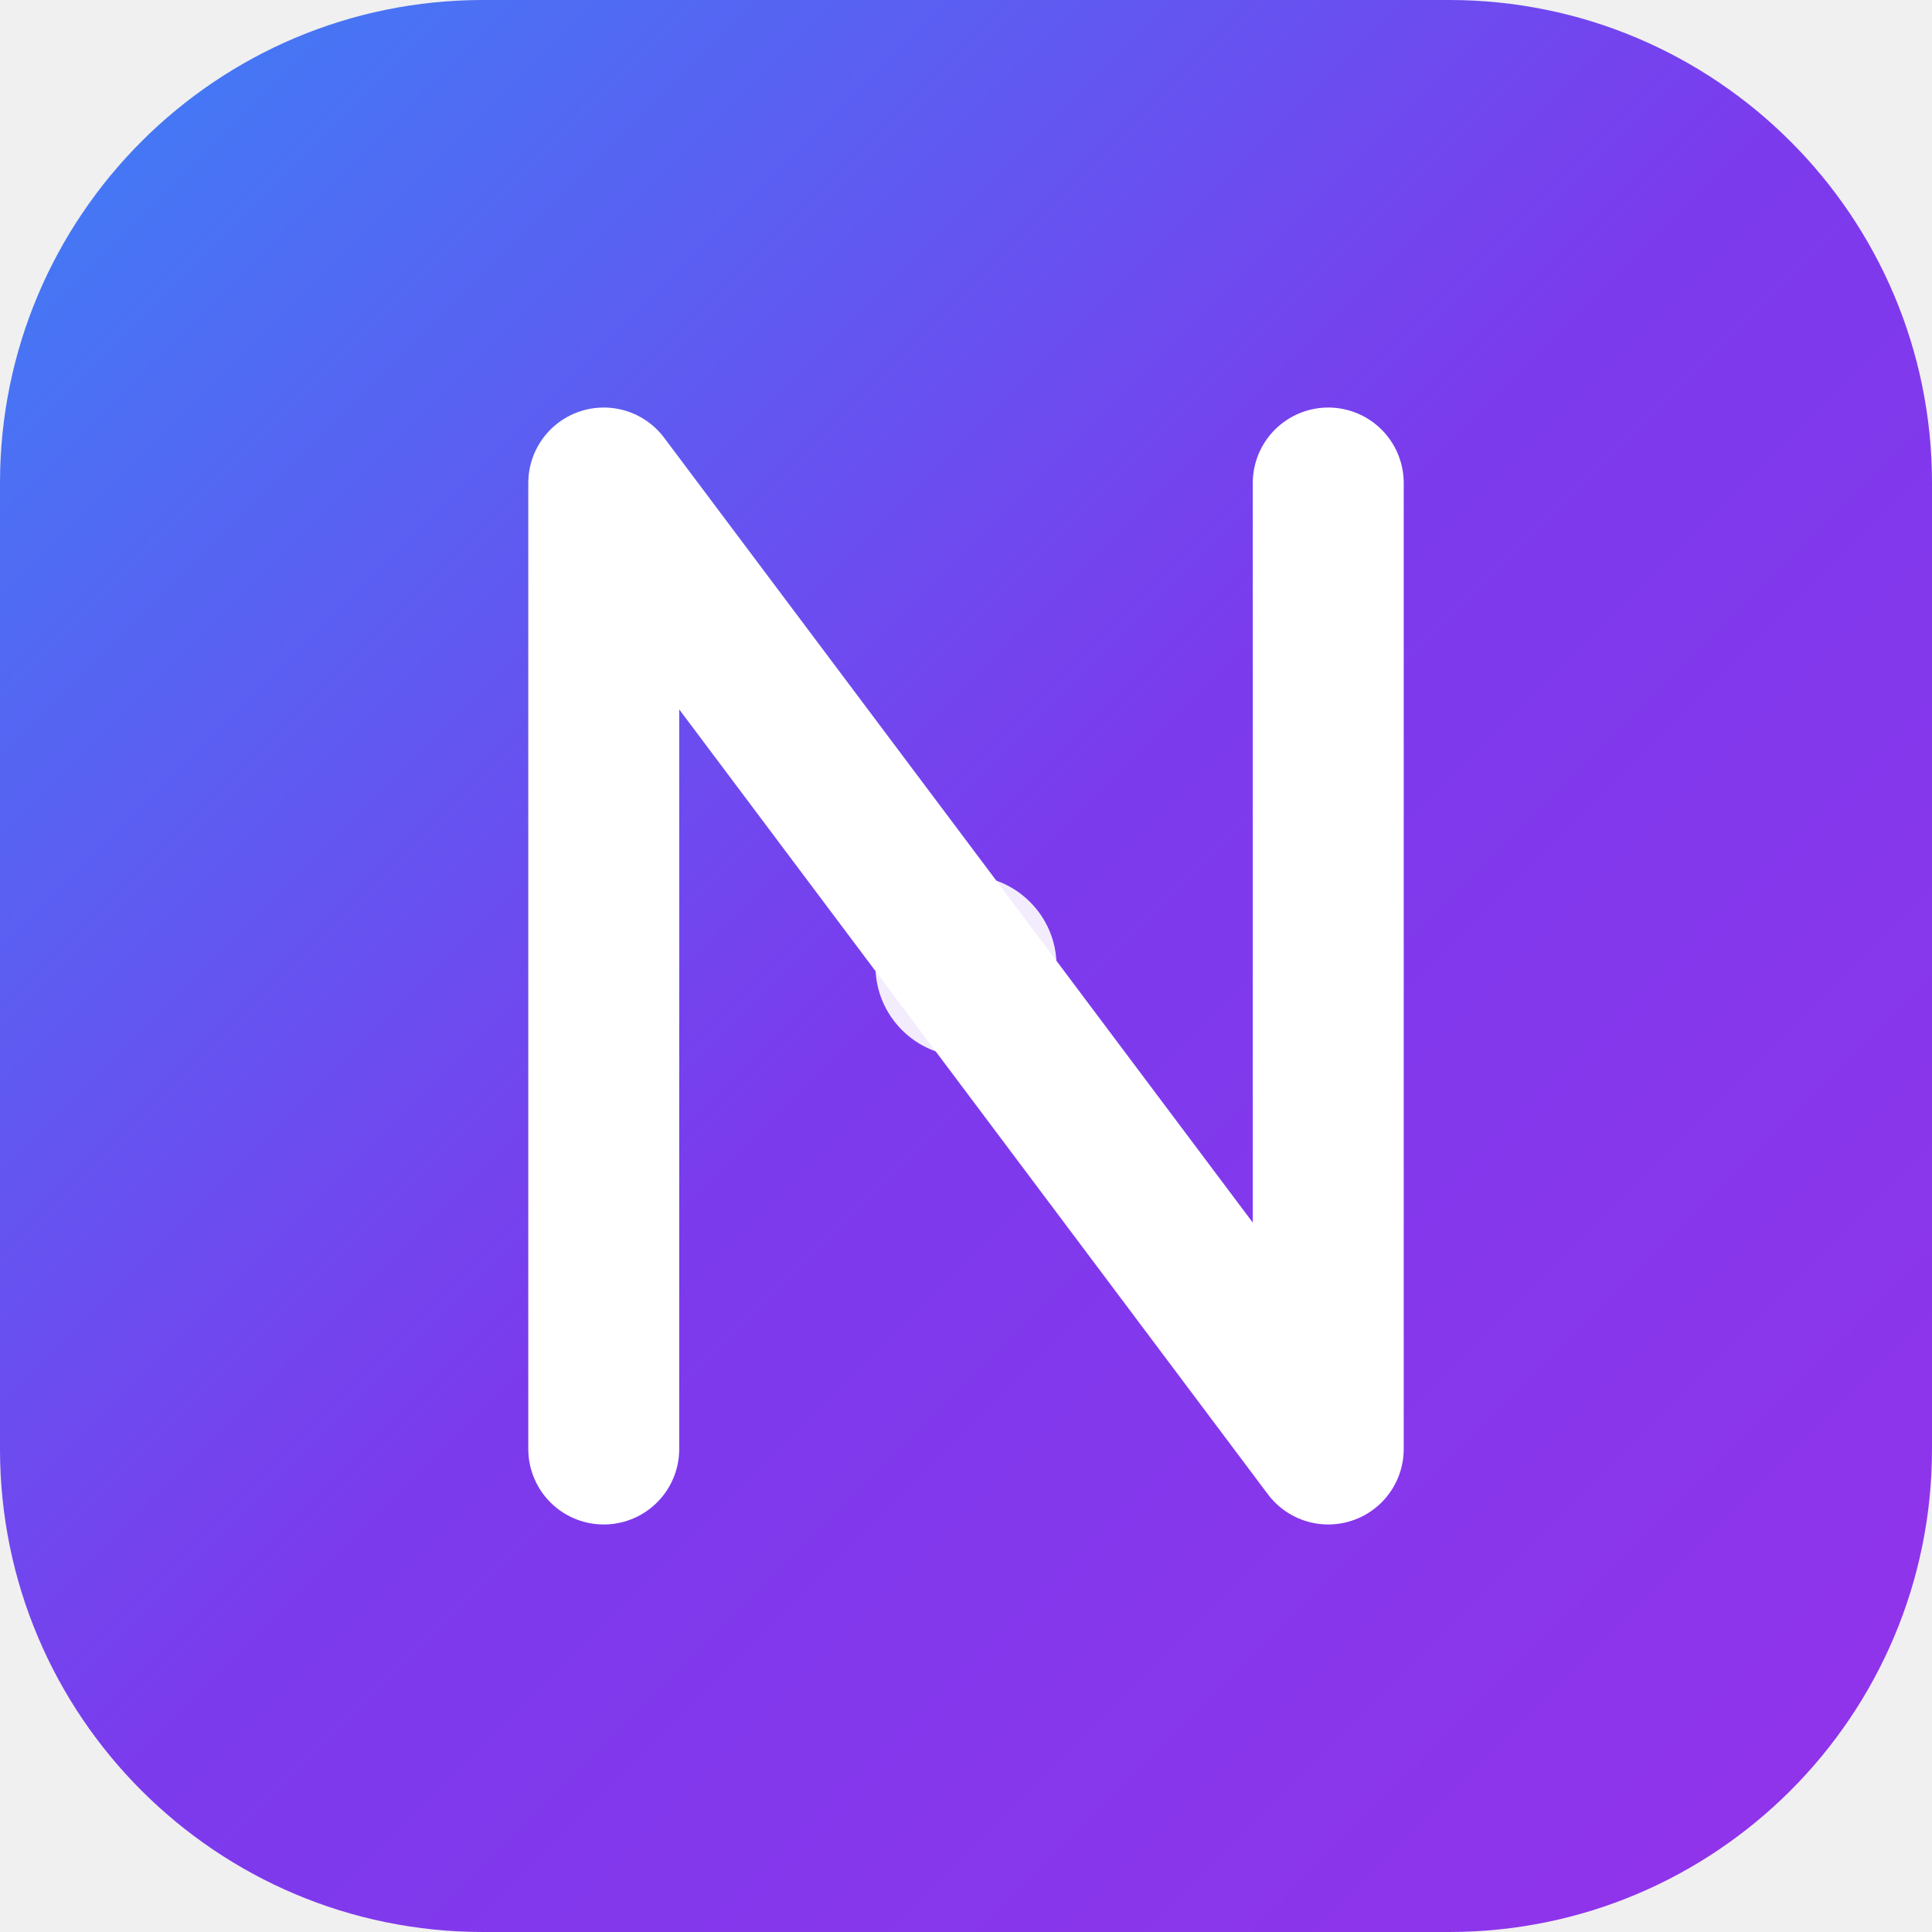
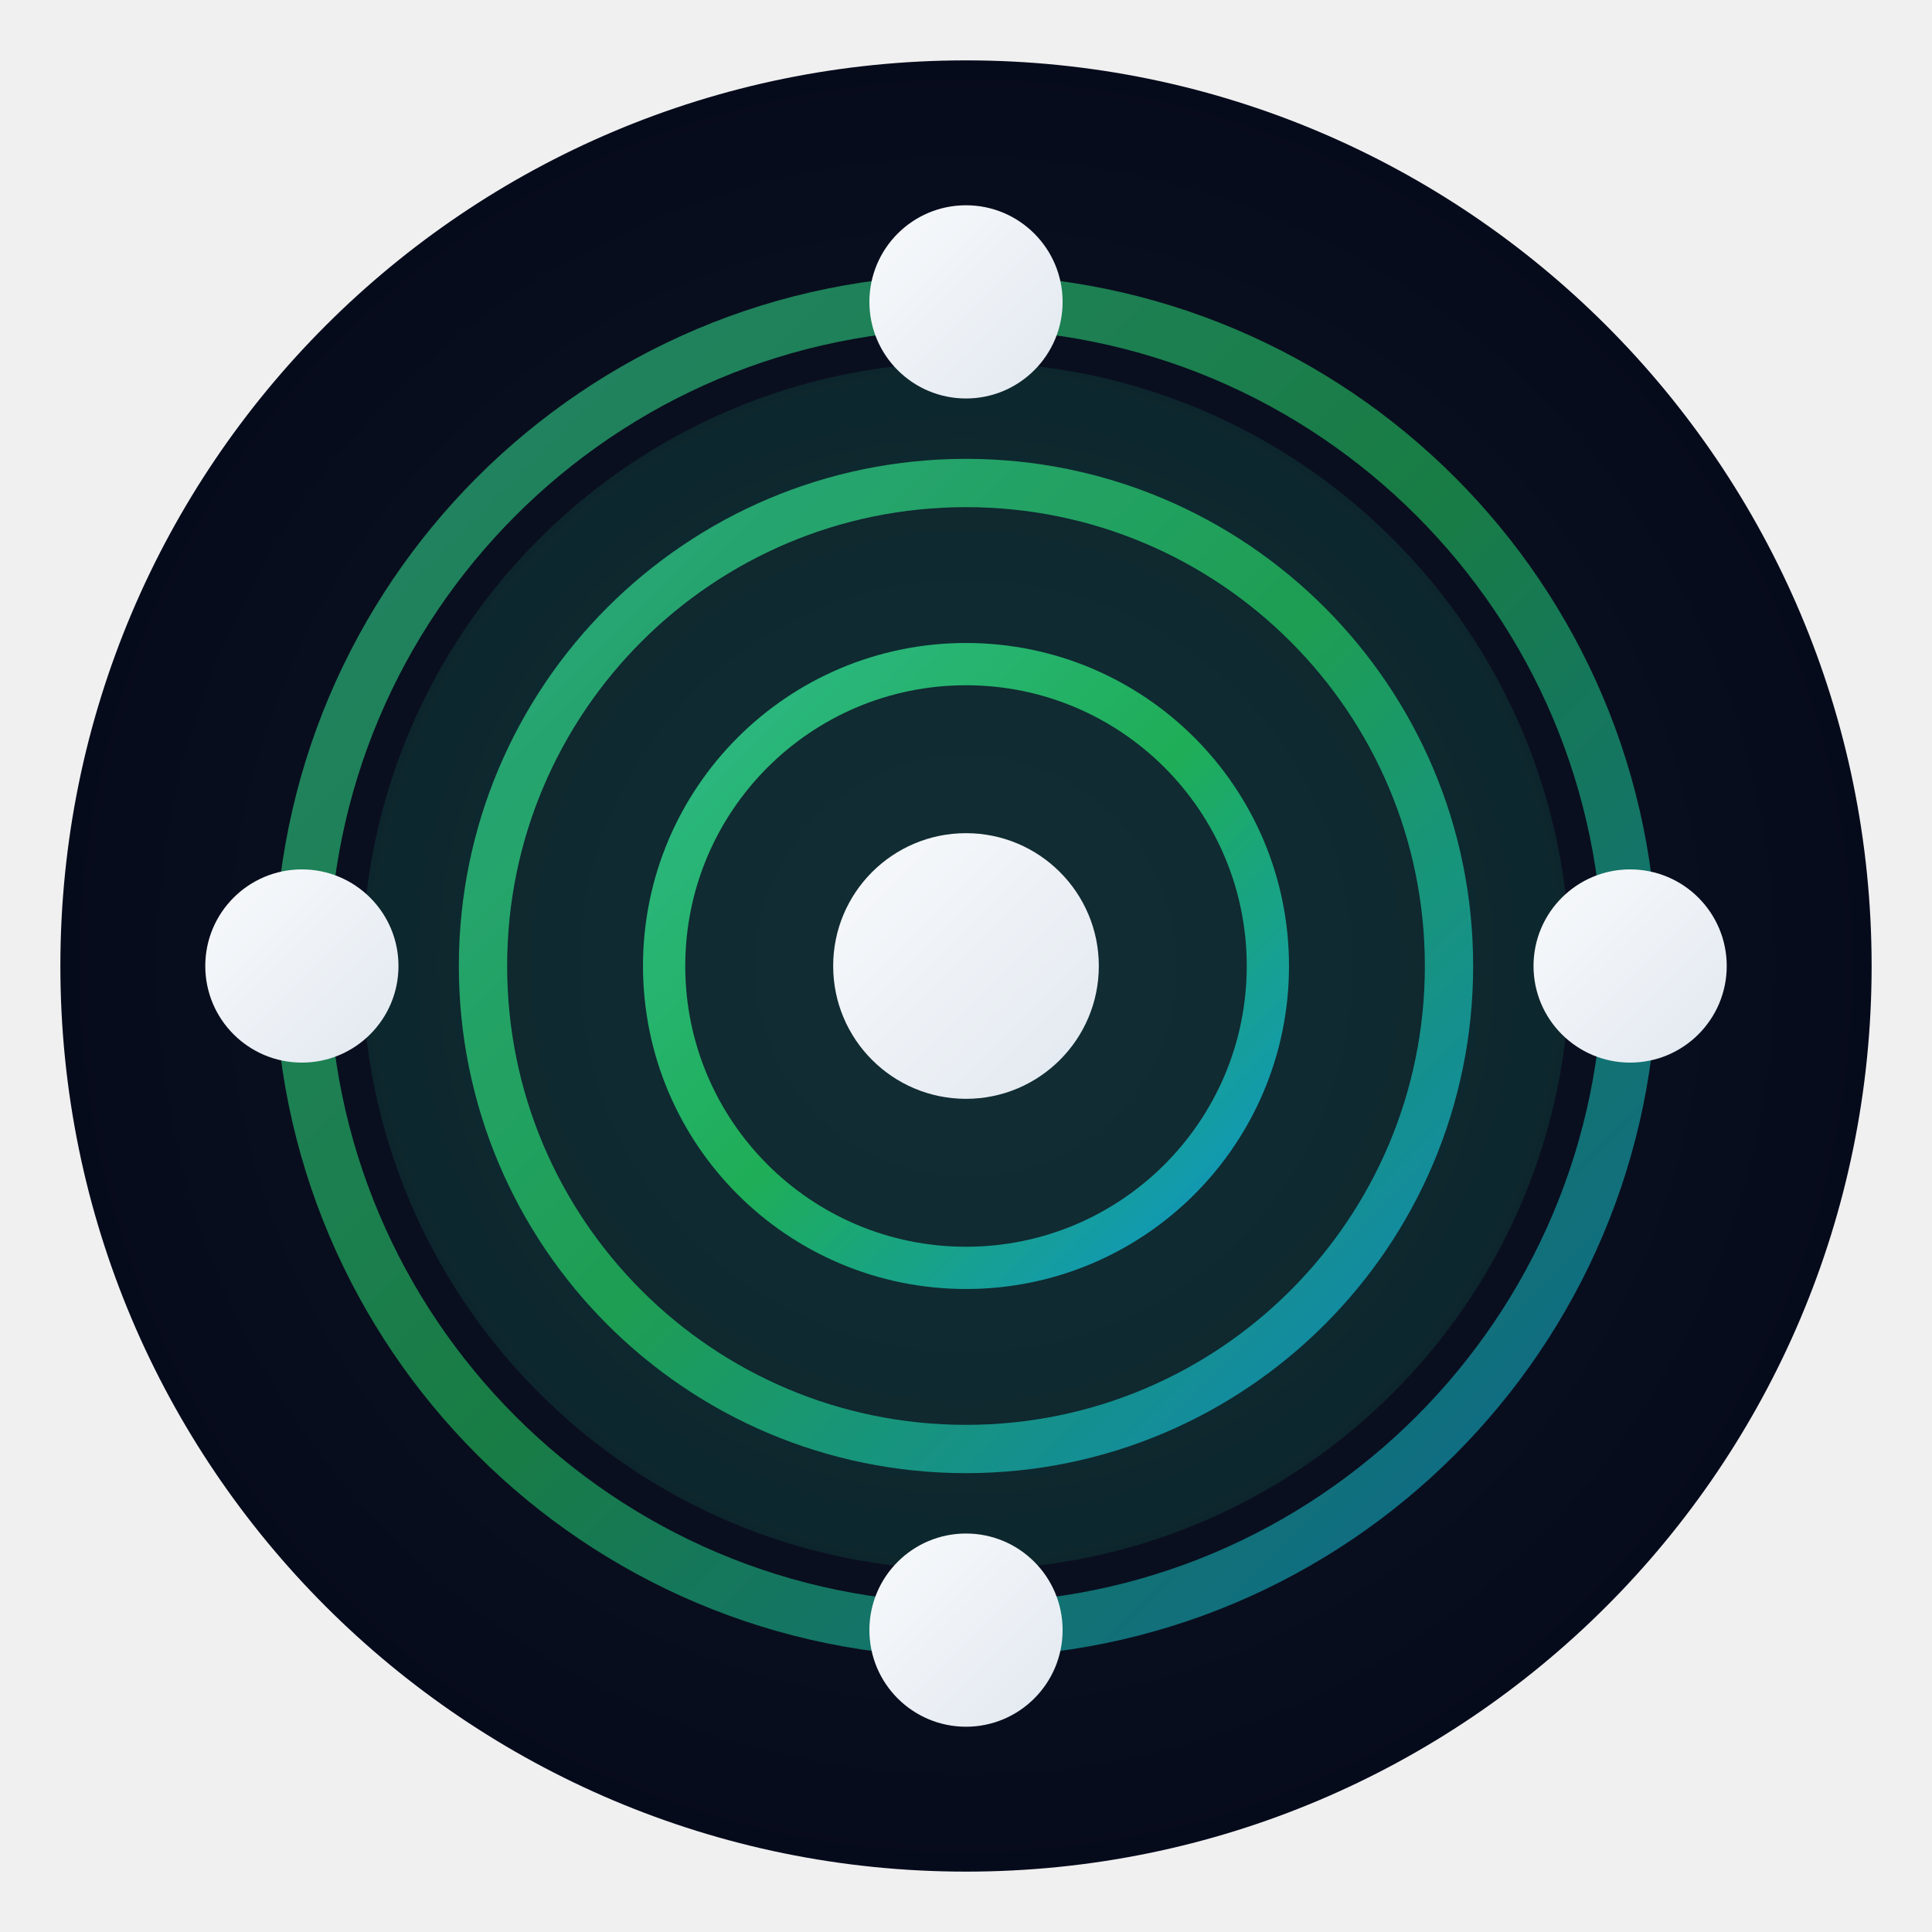
<svg xmlns="http://www.w3.org/2000/svg" width="32" height="32" viewBox="0 0 32 32" fill="none">
  <defs>
-     <linearGradient id="iconGradient" x1="0%" y1="0%" x2="100%" y2="100%">
-       <stop offset="0%" style="stop-color:#3B82F6;stop-opacity:1" />
-       <stop offset="50%" style="stop-color:#7C3AED;stop-opacity:1" />
-       <stop offset="100%" style="stop-color:#9333EA;stop-opacity:1" />
+     <radialGradient id="mini-bg" cx="50%" cy="50%" r="70%">
+       <stop offset="0%" stop-color="#111827" />
+       <stop offset="100%" stop-color="#020617" />
+     </radialGradient>
+     <linearGradient id="mini-orbit" x1="0%" y1="0%" x2="100%" y2="100%">
+       <stop offset="0%" stop-color="#34D399" />
+       <stop offset="50%" stop-color="#22C55E" />
+       <stop offset="100%" stop-color="#0EA5E9" />
+     </linearGradient>
+     <linearGradient id="mini-node" x1="0%" y1="0%" x2="100%" y2="100%">
+       <stop offset="0%" stop-color="#F8FAFC" />
+       <stop offset="100%" stop-color="#E2E8F0" />
    </linearGradient>
  </defs>
-   <rect width="32" height="32" rx="8" fill="url(#iconGradient)" />
-   <path d="M10 8 L10 24 M10 8 L22 24 M22 8 L22 24" stroke="white" stroke-width="2.5" stroke-linecap="round" stroke-linejoin="round" fill="none" />
-   <circle cx="16" cy="16" r="1.5" fill="white" opacity="0.9" />
+   <circle cx="16" cy="16" r="15" fill="url(#mini-bg)" />
+   <circle cx="16" cy="16" r="10" fill="rgba(34,211,153,0.12)" />
+   <circle cx="16" cy="16" r="11" fill="none" stroke="url(#mini-orbit)" stroke-width="0.9" opacity="0.6" />
+   <circle cx="16" cy="16" r="8" fill="none" stroke="url(#mini-orbit)" stroke-width="0.8" opacity="0.75" />
+   <circle cx="16" cy="16" r="5" fill="none" stroke="url(#mini-orbit)" stroke-width="0.7" opacity="0.85" />
+   <g stroke="url(#mini-orbit)" stroke-width="0.8" opacity="0.7" stroke-linecap="round">
+     <line x1="16" y1="16" x2="16" y2="5" />
+     <line x1="16" y1="16" x2="27" y2="16" />
+     <line x1="16" y1="16" x2="16" y2="27" />
+     <line x1="16" y1="16" x2="5" y2="16" />
+   </g>
+   <circle cx="16" cy="16" r="2.2" fill="url(#mini-node)" />
+   <circle cx="16" cy="5" r="1.6" fill="url(#mini-node)" />
+   <circle cx="27" cy="16" r="1.6" fill="url(#mini-node)" />
+   <circle cx="16" cy="27" r="1.6" fill="url(#mini-node)" />
+   <circle cx="5" cy="16" r="1.6" fill="url(#mini-node)" />
</svg>
